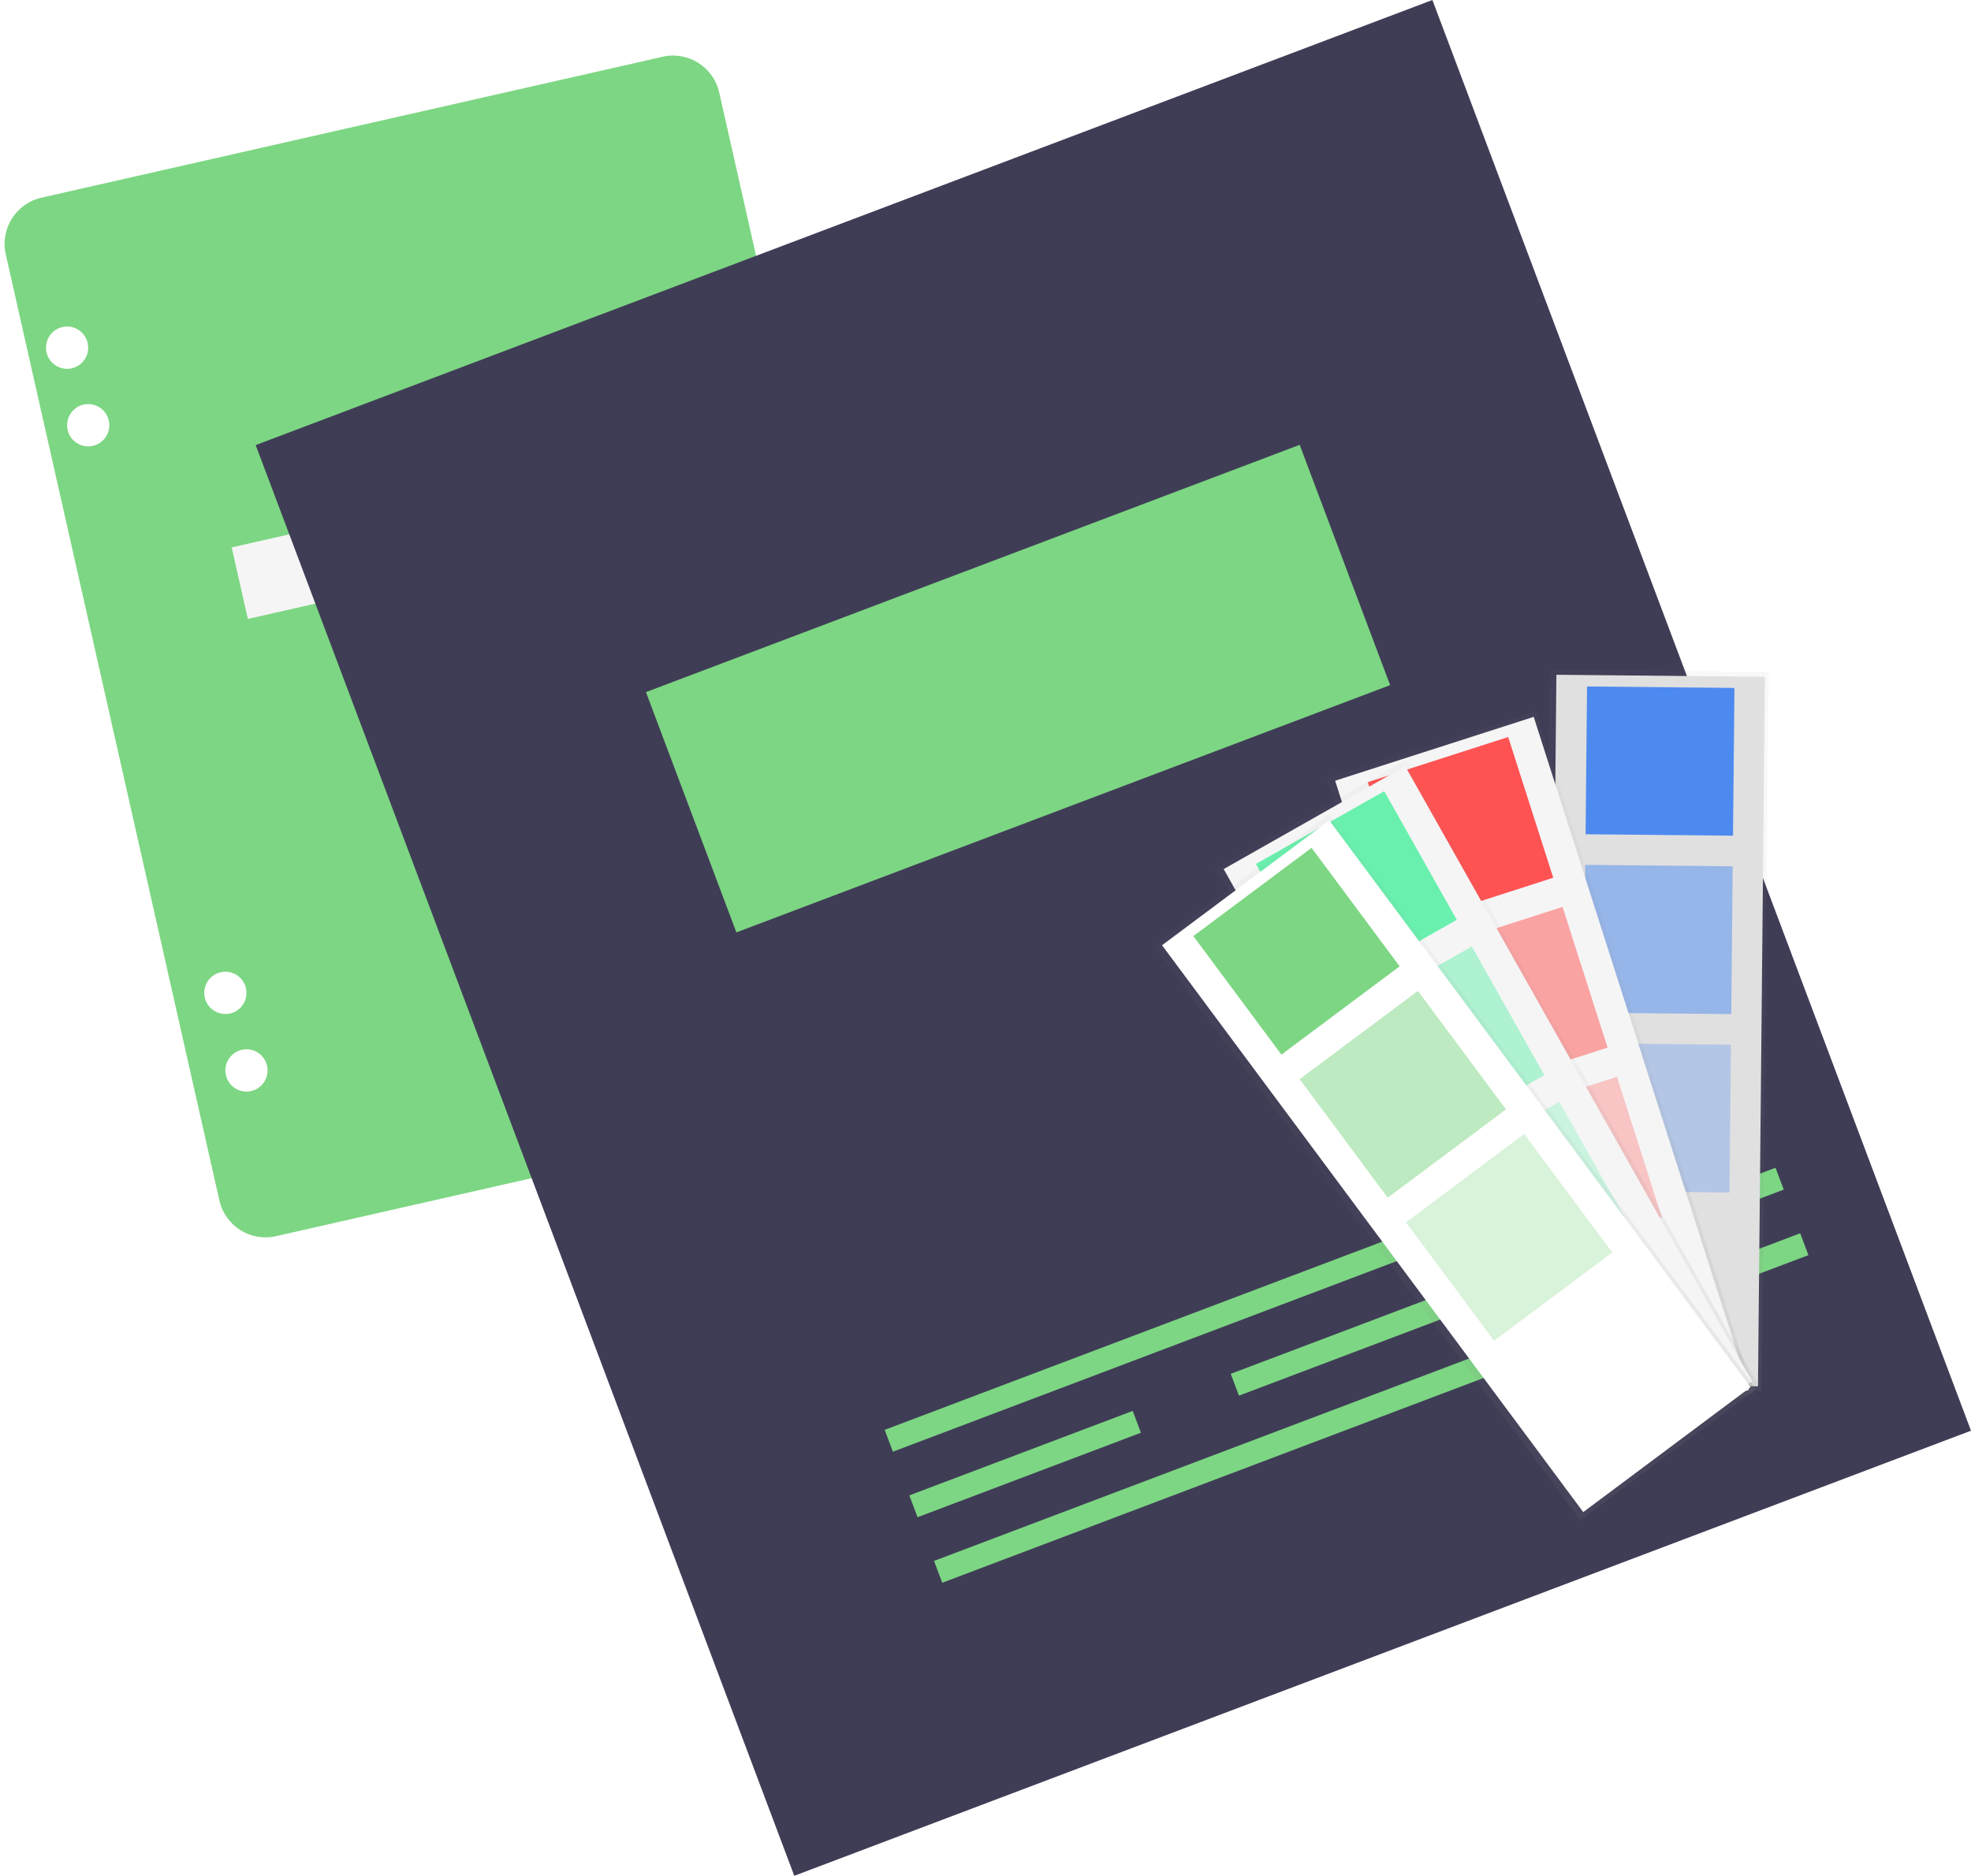
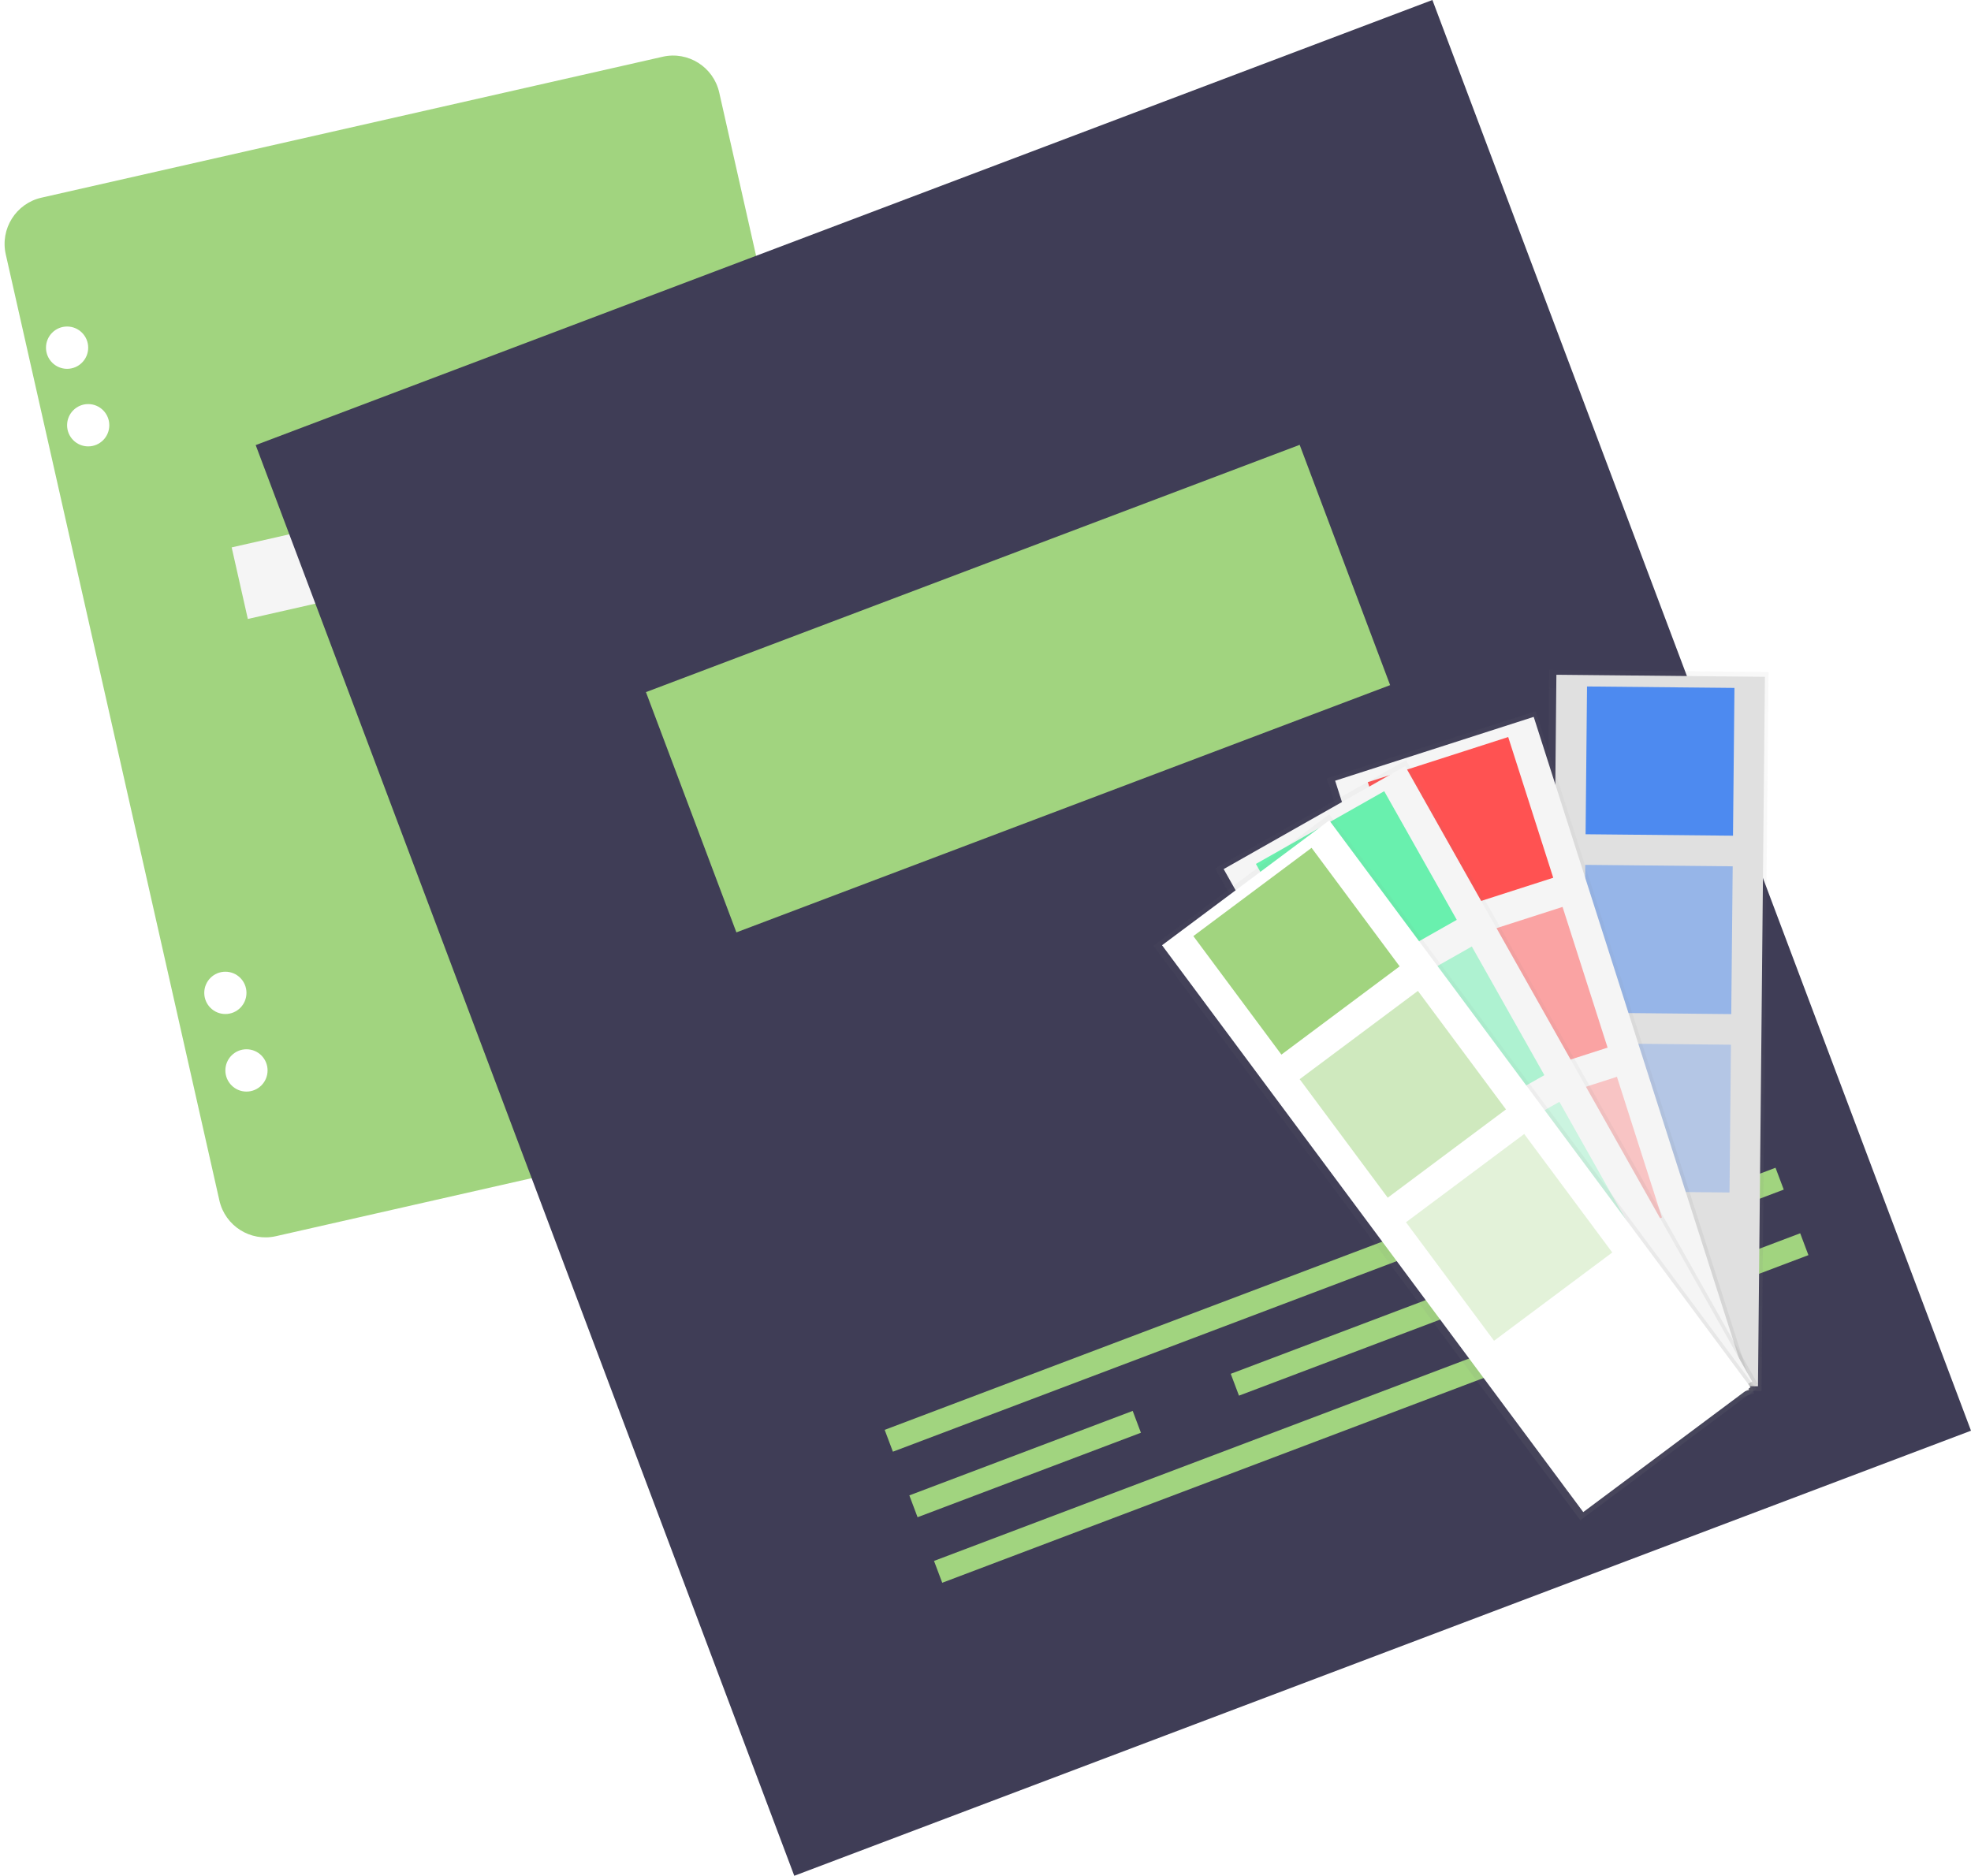
<svg xmlns="http://www.w3.org/2000/svg" height="129.362" width="135.9">
  <defs>
    <linearGradient id="linearGradient-16" x1="0.484" y1="0.999" x2="0.516" y2="0.002">
      <stop offset="0" stop-color="rgb(128,128,128)" stop-opacity="0.12" />
      <stop offset="0.54" stop-color="rgb(128,128,128)" stop-opacity="0.06" />
      <stop offset="1" stop-color="rgb(128,128,128)" stop-opacity="0.05" />
    </linearGradient>
    <linearGradient id="linearGradient-22" x1="0.755" y1="0.955" x2="0.244" y2="0.045">
      <stop offset="0" stop-color="rgb(128,128,128)" stop-opacity="0.12" />
      <stop offset="0.54" stop-color="rgb(128,128,128)" stop-opacity="0.06" />
      <stop offset="1" stop-color="rgb(128,128,128)" stop-opacity="0.05" />
    </linearGradient>
    <linearGradient id="linearGradient-28" x1="0.824" y1="0.926" x2="0.176" y2="0.074">
      <stop offset="0" stop-color="rgb(128,128,128)" stop-opacity="0.12" />
      <stop offset="0.54" stop-color="rgb(128,128,128)" stop-opacity="0.06" />
      <stop offset="1" stop-color="rgb(128,128,128)" stop-opacity="0.05" />
    </linearGradient>
    <linearGradient id="linearGradient-34" x1="0.854" y1="0.907" x2="0.146" y2="0.093">
      <stop offset="0" stop-color="rgb(128,128,128)" stop-opacity="0.12" />
      <stop offset="0.54" stop-color="rgb(128,128,128)" stop-opacity="0.06" />
      <stop offset="1" stop-color="rgb(128,128,128)" stop-opacity="0.05" />
    </linearGradient>
  </defs>
  <g opacity="1">
    <g opacity="1">
      <g opacity="1">
-         <path fill="rgb(125,214,131)" fill-opacity="1" opacity="1" fill-rule="evenodd" d="M49.59 6.378C49.193 4.619 47.447 3.515 45.693 3.913L2.856 13.633C1.102 14.03 0 15.781 0.397 17.54L15.126 82.788C15.523 84.547 17.269 85.651 19.023 85.253L61.86 75.533C63.614 75.135 64.716 73.385 64.319 71.626L49.59 6.378L49.59 6.378Z" />
+         <path fill="rgb(161,212,127)" fill-opacity="1" opacity="1" fill-rule="evenodd" d="M49.59 6.378C49.193 4.619 47.447 3.515 45.693 3.913L2.856 13.633C1.102 14.03 0 15.781 0.397 17.54L15.126 82.788C15.523 84.547 17.269 85.651 19.023 85.253L61.86 75.533C63.614 75.135 64.716 73.385 64.319 71.626L49.59 6.378L49.59 6.378Z" />
      </g>
      <g opacity="1">
        <ellipse fill="rgb(255,255,255)" fill-opacity="1" opacity="1" rx="1.455" ry="1.459" cx="4.626" cy="23.977" />
      </g>
      <g opacity="1">
        <ellipse fill="rgb(255,255,255)" fill-opacity="1" opacity="1" rx="1.455" ry="1.459" cx="6.081" cy="29.326" />
      </g>
      <g opacity="1">
        <ellipse fill="rgb(255,255,255)" fill-opacity="1" opacity="1" rx="1.455" ry="1.459" cx="15.539" cy="68.472" />
      </g>
      <g opacity="1">
        <ellipse fill="rgb(255,255,255)" fill-opacity="1" opacity="1" rx="1.455" ry="1.459" cx="16.994" cy="73.821" />
      </g>
      <g opacity="1">
        <path fill="rgb(245,245,245)" fill-opacity="1" opacity="1" fill-rule="evenodd" d="M45.512 31.048L15.974 37.751L17.088 42.686L46.626 35.984L45.512 31.048Z" />
      </g>
      <g opacity="1">
        <path fill="rgb(63,61,86)" fill-opacity="1" opacity="1" fill-rule="evenodd" d="M98.764 0L17.63 30.695L54.765 129.362L135.9 98.667L98.764 0Z" />
      </g>
      <g opacity="1">
-         <path fill="rgb(125,214,131)" fill-opacity="1" opacity="1" fill-rule="evenodd" d="M97.433 84.825L60.998 98.609L61.565 100.115L98 86.331L97.433 84.825Z" />
+         <path fill="rgb(161,212,127)" fill-opacity="1" opacity="1" fill-rule="evenodd" d="M97.433 84.825L60.998 98.609L61.565 100.115L98 86.331L97.433 84.825Z" />
      </g>
      <g opacity="1">
-         <path fill="rgb(125,214,131)" fill-opacity="1" opacity="1" fill-rule="evenodd" d="M124.123 85.052L64.4 107.647L64.967 109.154L124.69 86.559L124.123 85.052Z" />
+         <path fill="rgb(161,212,127)" fill-opacity="1" opacity="1" fill-rule="evenodd" d="M124.123 85.052L64.4 107.647L64.967 109.154L124.69 86.559L124.123 85.052Z" />
      </g>
      <g opacity="1">
-         <path fill="rgb(125,214,131)" fill-opacity="1" opacity="1" fill-rule="evenodd" d="M120.721 76.014L105.321 81.841L105.888 83.347L121.288 77.521L120.721 76.014Z" />
+         <path fill="rgb(161,212,127)" fill-opacity="1" opacity="1" fill-rule="evenodd" d="M120.721 76.014L105.321 81.841L105.888 83.347L121.288 77.521L120.721 76.014Z" />
      </g>
      <g opacity="1">
-         <path fill="rgb(125,214,131)" fill-opacity="1" opacity="1" fill-rule="evenodd" d="M78.099 97.302L62.699 103.128L63.266 104.634L78.666 98.808L78.099 97.302Z" />
+         <path fill="rgb(161,212,127)" fill-opacity="1" opacity="1" fill-rule="evenodd" d="M78.099 97.302L62.699 103.128L63.266 104.634L78.666 98.808L78.099 97.302Z" />
      </g>
      <g opacity="1">
-         <path fill="rgb(125,214,131)" fill-opacity="1" opacity="1" fill-rule="evenodd" d="M100.261 88.918L84.86 94.744L85.427 96.25L100.828 90.424L100.261 88.918Z" />
+         <path fill="rgb(161,212,127)" fill-opacity="1" opacity="1" fill-rule="evenodd" d="M100.261 88.918L84.86 94.744L85.427 96.25L100.828 90.424L100.261 88.918Z" />
      </g>
      <g opacity="1">
-         <path fill="rgb(125,214,131)" fill-opacity="1" opacity="1" fill-rule="evenodd" d="M122.422 80.533L107.022 86.36L107.589 87.866L122.989 82.04L122.422 80.533Z" />
+         <path fill="rgb(161,212,127)" fill-opacity="1" opacity="1" fill-rule="evenodd" d="M122.422 80.533L107.022 86.36L107.589 87.866L122.989 82.04L122.422 80.533Z" />
      </g>
      <g opacity="1">
-         <path fill="rgb(125,214,131)" fill-opacity="1" opacity="1" fill-rule="evenodd" d="M89.612 30.678L44.538 47.731L50.774 64.301L95.849 47.249L89.612 30.678Z" />
+         <path fill="rgb(161,212,127)" fill-opacity="1" opacity="1" fill-rule="evenodd" d="M89.612 30.678L44.538 47.731L50.774 64.301L95.849 47.249L89.612 30.678Z" />
      </g>
      <g opacity="1">
        <path fill="url(#linearGradient-16)" opacity="1" fill-rule="evenodd" d="M106.82 46.198L106.334 95.788L121.456 95.937L121.942 46.347L106.82 46.198Z" />
      </g>
      <g opacity="1">
        <path fill="rgb(224,224,224)" fill-opacity="1" opacity="1" fill-rule="evenodd" d="M121.691 46.676L107.313 46.534L106.833 95.461L121.212 95.603L121.691 46.676Z" />
      </g>
      <g opacity="1">
        <path fill="rgb(77,138,240)" fill-opacity="1" opacity="1" fill-rule="evenodd" d="M119.59 47.442L109.425 47.342L109.326 57.533L119.49 57.633L119.59 47.442Z" />
      </g>
      <g opacity="1">
        <path fill="rgb(77,138,240)" fill-opacity="0.5" opacity="1" fill-rule="evenodd" d="M119.469 59.745L109.305 59.645L109.205 69.836L119.369 69.936L119.469 59.745Z" />
      </g>
      <g opacity="1">
        <path fill="rgb(77,138,240)" fill-opacity="0.3" opacity="1" fill-rule="evenodd" d="M119.349 72.048L109.184 71.948L109.084 82.139L119.249 82.239L119.349 72.048Z" />
      </g>
      <g opacity="1">
        <path fill="url(#linearGradient-22)" opacity="1" fill-rule="evenodd" d="M105.884 49.047L91.483 53.678L106.535 100.724L120.935 96.094L105.884 49.047Z" />
      </g>
      <g opacity="1">
        <path fill="rgb(245,245,245)" fill-opacity="1" opacity="1" fill-rule="evenodd" d="M105.749 49.438L92.057 53.841L106.906 100.256L120.598 95.853L105.749 49.438Z" />
      </g>
      <g opacity="1">
        <path fill="rgb(255,82,82)" fill-opacity="1" opacity="1" fill-rule="evenodd" d="M103.99 50.829L94.311 53.942L97.416 63.646L107.095 60.533L103.99 50.829Z" />
      </g>
      <g opacity="1">
        <path fill="rgb(255,82,82)" fill-opacity="0.5" opacity="1" fill-rule="evenodd" d="M107.738 62.545L98.06 65.658L101.164 75.362L110.843 72.249L107.738 62.545Z" />
      </g>
      <g opacity="1">
        <path fill="rgb(255,82,82)" fill-opacity="0.3" opacity="1" fill-rule="evenodd" d="M111.487 74.261L101.808 77.373L104.912 87.077L114.591 83.965L111.487 74.261Z" />
      </g>
      <g opacity="1">
        <path fill="url(#linearGradient-28)" opacity="1" fill-rule="evenodd" d="M96.942 52.43L83.776 59.891L108.027 102.903L121.192 95.442L96.942 52.43Z" />
      </g>
      <g opacity="1">
        <path fill="rgb(245,245,245)" fill-opacity="1" opacity="1" fill-rule="evenodd" d="M96.888 52.841L84.371 59.935L108.295 102.369L120.813 95.275L96.888 52.841Z" />
      </g>
      <g opacity="1">
        <path fill="rgb(105,240,174)" fill-opacity="1" opacity="1" fill-rule="evenodd" d="M95.442 54.565L86.594 59.58L91.595 68.451L100.444 63.436L95.442 54.565Z" />
      </g>
      <g opacity="1">
        <path fill="rgb(105,240,174)" fill-opacity="0.5" opacity="1" fill-rule="evenodd" d="M101.481 65.275L92.632 70.29L97.634 79.162L106.483 74.147L101.481 65.275Z" />
      </g>
      <g opacity="1">
        <path fill="rgb(105,240,174)" fill-opacity="0.3" opacity="1" fill-rule="evenodd" d="M107.52 75.986L98.671 81.001L103.673 89.873L112.522 84.858L107.52 75.986Z" />
      </g>
      <g opacity="1">
        <path fill="url(#linearGradient-34)" opacity="1" fill-rule="evenodd" d="M91.655 56.162L79.527 65.22L108.965 104.843L121.093 95.786L91.655 56.162Z" />
      </g>
      <g opacity="1">
        <path fill="rgb(255,255,255)" fill-opacity="1" opacity="1" fill-rule="evenodd" d="M91.654 56.577L80.122 65.188L109.165 104.28L120.697 95.668L91.654 56.577Z" />
      </g>
      <g opacity="1">
-         <path fill="rgb(125,214,131)" fill-opacity="1" opacity="1" fill-rule="evenodd" d="M90.433 58.47L82.281 64.557L88.353 72.73L96.505 66.643L90.433 58.47Z" />
+         <path fill="rgb(161,212,127)" fill-opacity="1" opacity="1" fill-rule="evenodd" d="M90.433 58.47L82.281 64.557L88.353 72.73L96.505 66.643L90.433 58.47Z" />
      </g>
      <g opacity="1">
-         <path fill="rgb(125,214,131)" fill-opacity="0.5" opacity="1" fill-rule="evenodd" d="M97.764 68.337L89.612 74.425L95.684 82.598L103.836 76.51L97.764 68.337Z" />
+         <path fill="rgb(161,212,127)" fill-opacity="0.5" opacity="1" fill-rule="evenodd" d="M97.764 68.337L89.612 74.425L95.684 82.598L103.836 76.51L97.764 68.337Z" />
      </g>
      <g opacity="1">
-         <path fill="rgb(125,214,131)" fill-opacity="0.3" opacity="1" fill-rule="evenodd" d="M105.094 78.204L96.943 84.292L103.014 92.465L111.166 86.377L105.094 78.204Z" />
+         <path fill="rgb(161,212,127)" fill-opacity="0.3" opacity="1" fill-rule="evenodd" d="M105.094 78.204L96.943 84.292L103.014 92.465L111.166 86.377L105.094 78.204Z" />
      </g>
    </g>
  </g>
</svg>
